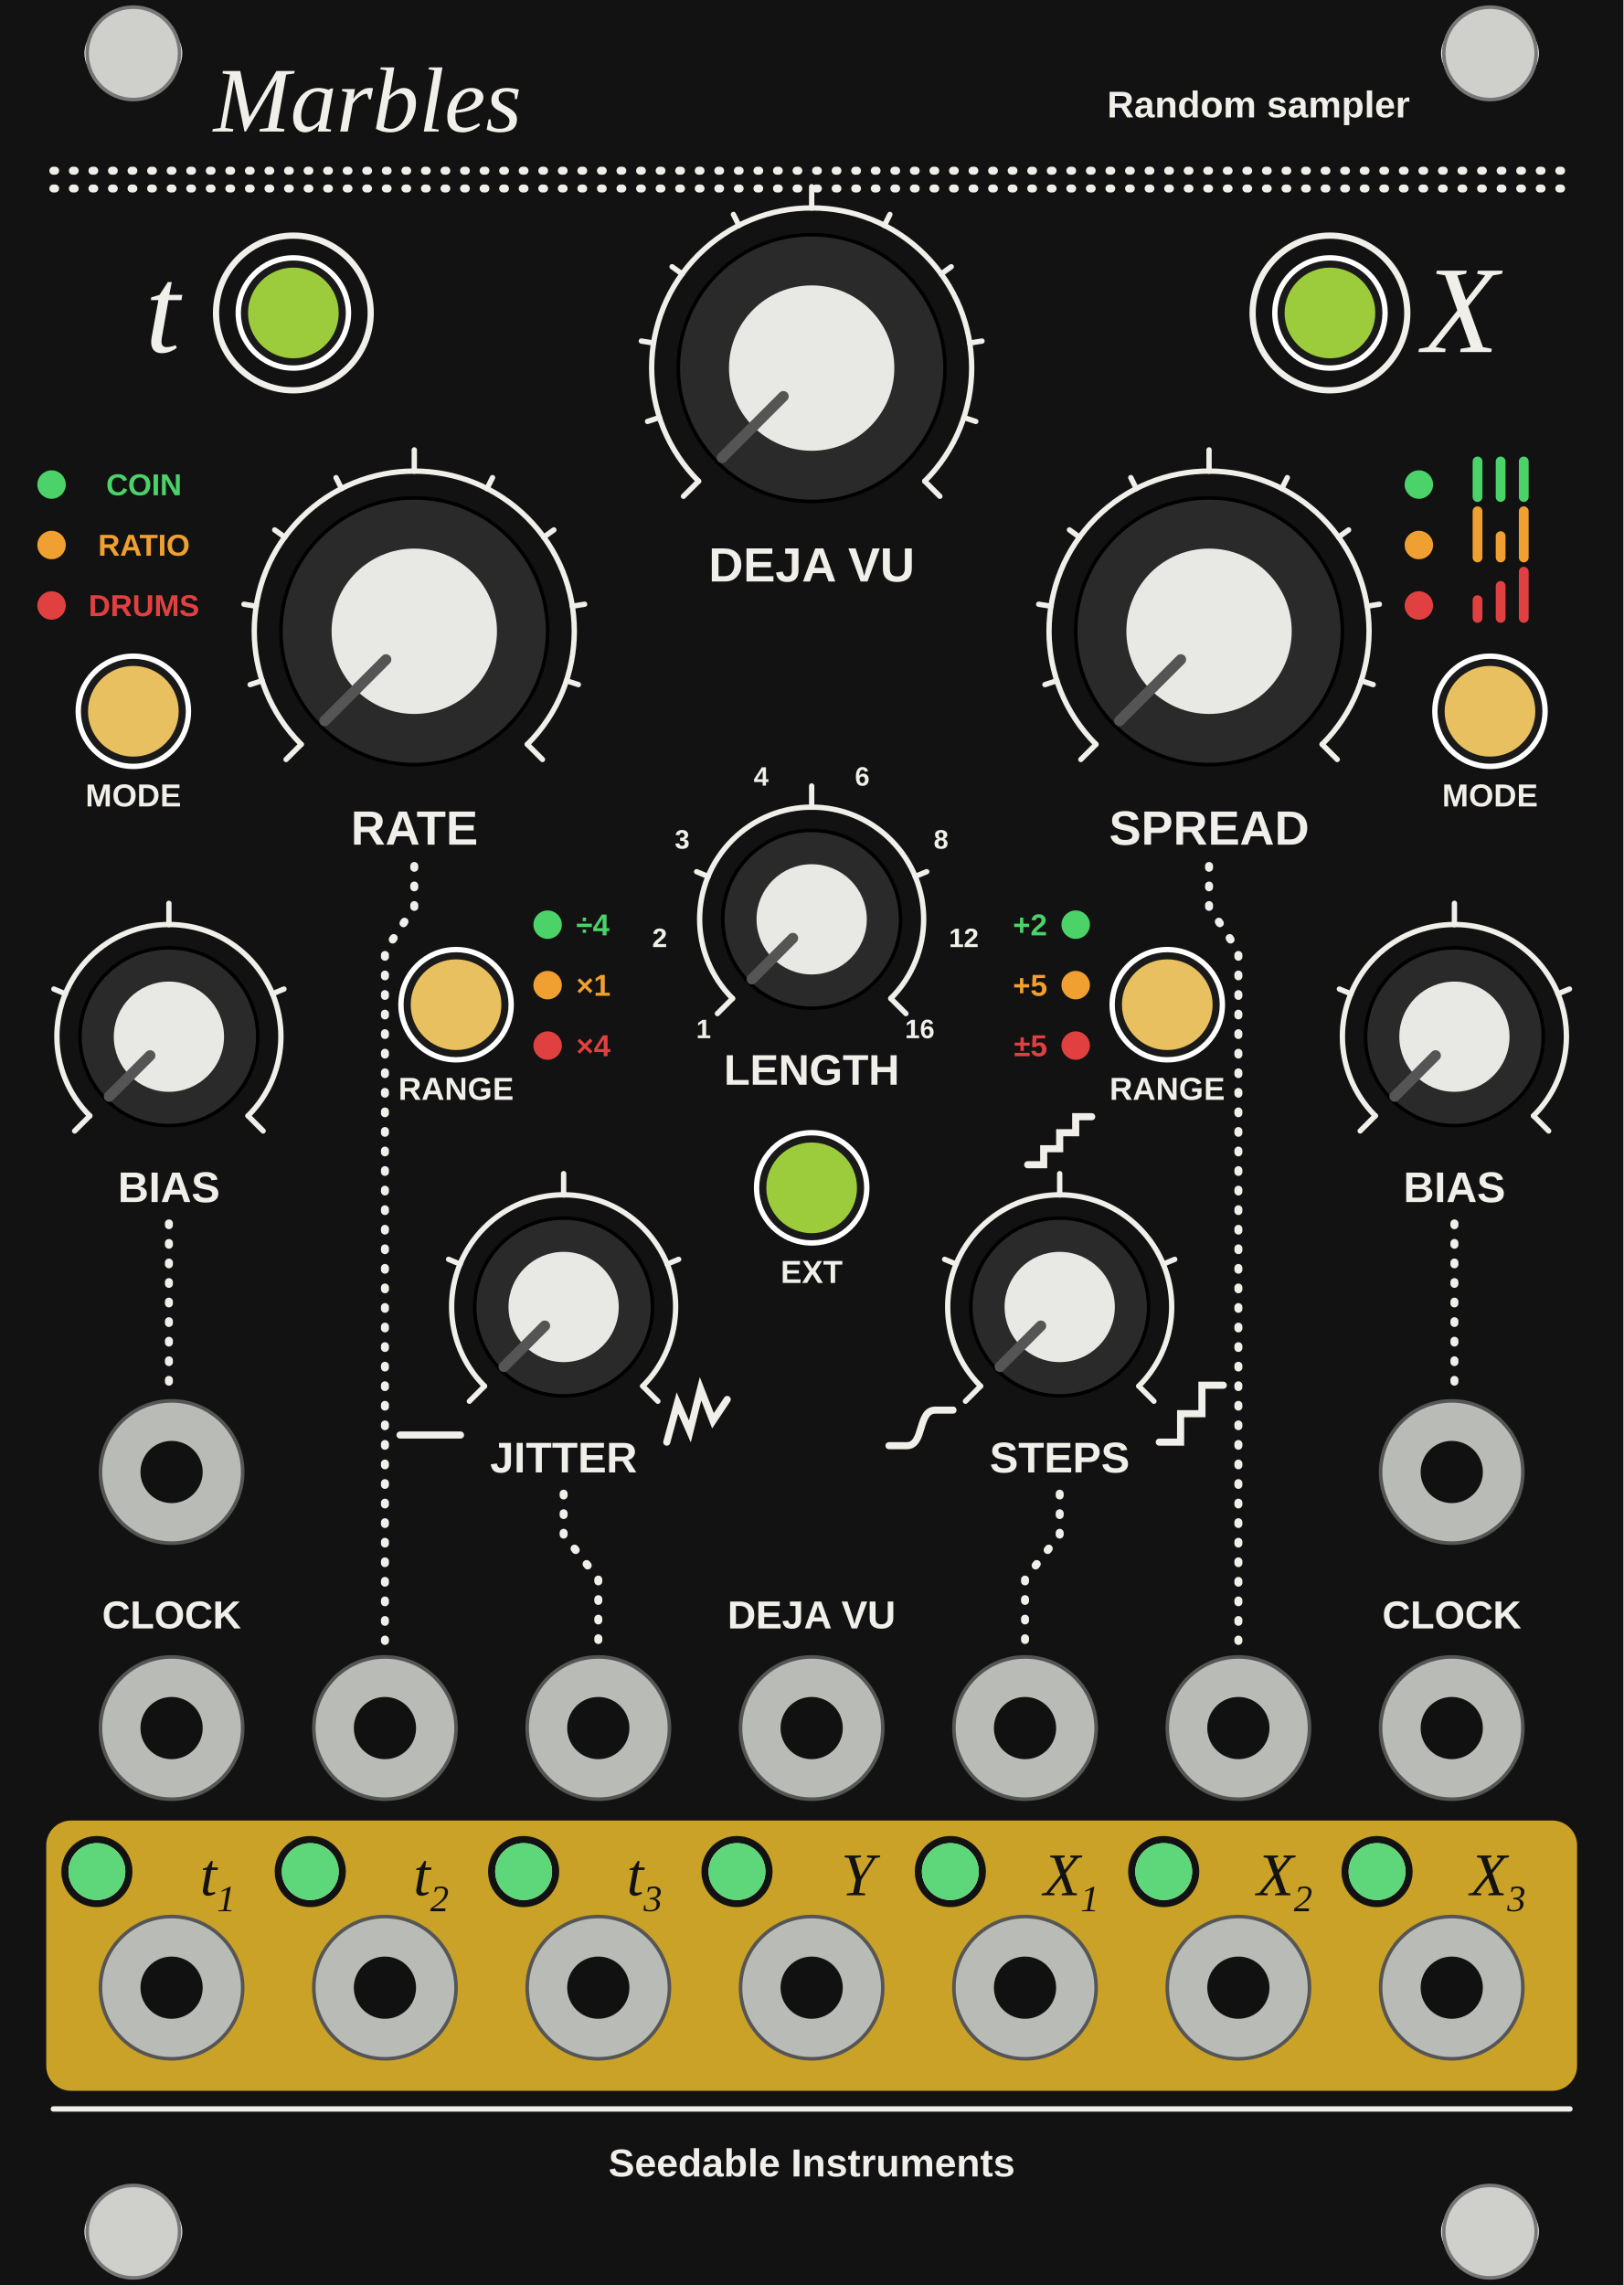
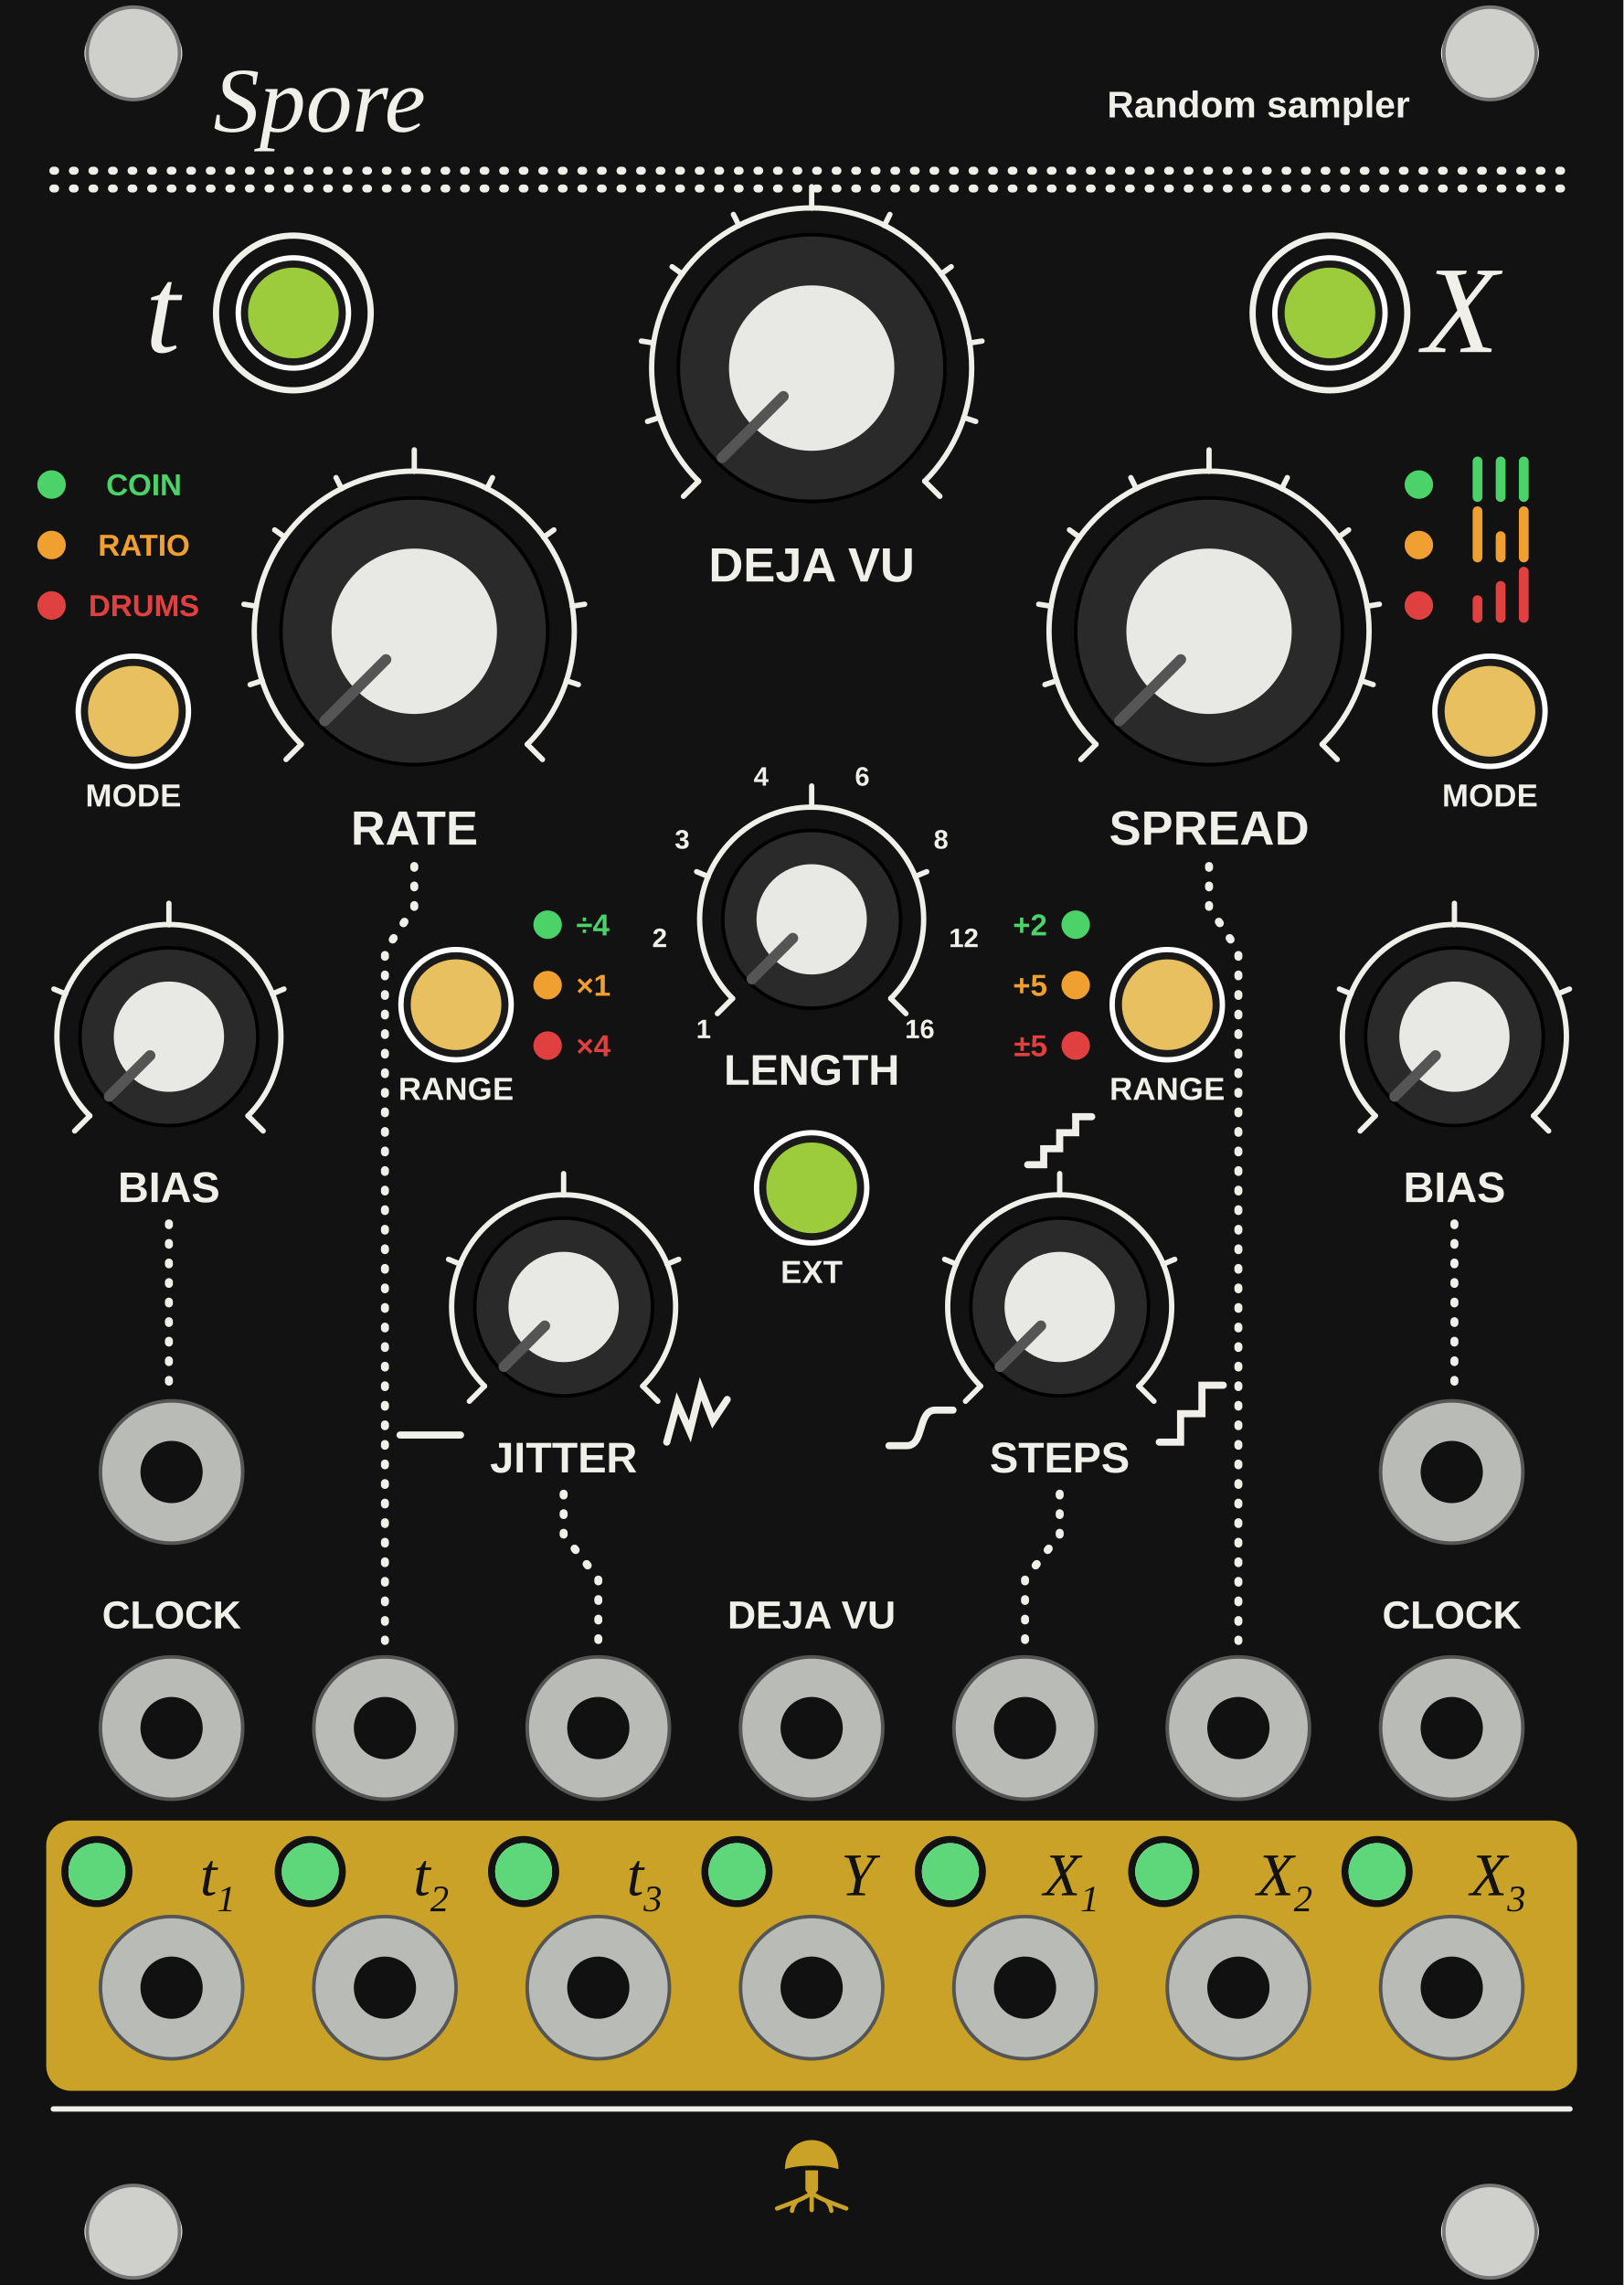
<svg xmlns="http://www.w3.org/2000/svg" width="91.3mm" height="128.5mm" viewBox="0 0 91.3 128.5">
  <style>text{font-family:Arial, Helvetica, sans-serif;font-weight:bold;fill:#f0efe9} .serif{font-family:Georgia, Times New Roman, serif;font-style:italic;font-weight:normal} .silk{stroke:#f0efe9;fill:none;stroke-linecap:round} .dots{stroke-dasharray:0.1 1.0;stroke-width:0.45} .copper{fill:#c9a227} .cu-text{fill:#121212} .hole{fill:#ffffff;stroke:none}</style>
  <rect x="0" y="0" width="91.3" height="128.5" fill="#121212" />
  <g id="silk">
-     <text x="12.00" y="7.40" font-size="5.2" text-anchor="start" class="serif">Marbles</text>
+     <text x="12.00" y="7.40" font-size="5.2" text-anchor="start" class="serif">Spore</text>
    <text x="79.30" y="6.60" font-size="2.1" text-anchor="end">Random sampler</text>
    <line x1="3" y1="9.6" x2="88.3" y2="9.6" class="silk dots" />
    <line x1="3" y1="10.6" x2="88.3" y2="10.6" class="silk dots" />
-     <text x="45.65" y="122.40" font-size="2.2" text-anchor="middle">Seedable Instruments</text>
+     <path d="M 44.147 121.986 L 44.151 121.837 L 44.166 121.693 L 44.190 121.556 L 44.222 121.425 L 44.263 121.301 L 44.313 121.184 L 44.370 121.074 L 44.434 120.971 L 44.505 120.875 L 44.583 120.787 L 44.668 120.706 L 44.758 120.633 L 44.854 120.568 L 44.955 120.511 L 45.061 120.463 L 45.171 120.422 L 45.285 120.391 L 45.404 120.368 L 45.525 120.355 L 45.650 120.350 L 45.775 120.355 L 45.896 120.368 L 46.014 120.391 L 46.129 120.422 L 46.239 120.463 L 46.345 120.511 L 46.446 120.568 L 46.542 120.633 L 46.632 120.706 L 46.717 120.787 L 46.795 120.875 L 46.866 120.971 L 46.931 121.074 L 46.987 121.184 L 47.037 121.301 L 47.078 121.425 L 47.110 121.556 L 47.134 121.693 L 47.148 121.837 L 47.153 121.986 L 47.029 121.948 L 46.897 121.914 L 46.758 121.885 L 46.611 121.859 L 46.460 121.837 L 46.303 121.819 L 46.143 121.805 L 45.980 121.795 L 45.816 121.789 L 45.650 121.787 L 45.484 121.789 L 45.320 121.795 L 45.157 121.805 L 44.997 121.819 L 44.840 121.837 L 44.688 121.859 L 44.542 121.885 L 44.403 121.914 L 44.270 121.948 Z M 45.296 122.052 L 46.004 122.052 L 46.004 123.091 L 46.002 123.117 L 45.999 123.142 L 45.992 123.165 L 45.984 123.187 L 45.973 123.208 L 45.961 123.228 L 45.946 123.247 L 45.930 123.264 L 45.912 123.281 L 45.893 123.296 L 45.873 123.310 L 45.851 123.324 L 45.828 123.336 L 45.804 123.348 L 45.780 123.359 L 45.755 123.369 L 45.729 123.378 L 45.703 123.386 L 45.676 123.394 L 45.650 123.401 L 45.623 123.394 L 45.597 123.386 L 45.571 123.378 L 45.545 123.369 L 45.520 123.359 L 45.496 123.348 L 45.472 123.336 L 45.449 123.324 L 45.427 123.310 L 45.407 123.296 L 45.388 123.281 L 45.370 123.264 L 45.354 123.247 L 45.339 123.228 L 45.327 123.208 L 45.316 123.187 L 45.308 123.165 L 45.301 123.142 L 45.298 123.117 L 45.296 123.091 Z M 45.619 123.195 L 45.666 123.192 L 45.711 123.207 L 45.747 123.239 L 45.767 123.281 L 45.770 123.329 L 45.755 123.374 L 45.724 123.409 L 45.653 123.463 L 45.577 123.516 L 45.498 123.567 L 45.415 123.616 L 45.329 123.664 L 45.240 123.710 L 45.148 123.754 L 45.053 123.798 L 44.956 123.841 L 44.857 123.883 L 44.755 123.925 L 44.650 123.967 L 44.544 124.008 L 44.435 124.050 L 44.325 124.092 L 44.213 124.134 L 44.099 124.177 L 43.983 124.220 L 43.867 124.265 L 43.748 124.310 L 43.702 124.319 L 43.655 124.308 L 43.616 124.281 L 43.591 124.241 L 43.583 124.194 L 43.593 124.148 L 43.621 124.109 L 43.661 124.084 L 43.780 124.038 L 43.897 123.993 L 44.013 123.949 L 44.127 123.906 L 44.239 123.864 L 44.349 123.823 L 44.456 123.781 L 44.561 123.741 L 44.663 123.700 L 44.763 123.659 L 44.860 123.618 L 44.953 123.577 L 45.044 123.535 L 45.131 123.492 L 45.214 123.449 L 45.294 123.405 L 45.370 123.360 L 45.442 123.314 L 45.510 123.266 L 45.576 123.216 Z M 45.545 123.374 L 45.529 123.329 L 45.532 123.281 L 45.553 123.239 L 45.589 123.207 L 45.634 123.192 L 45.681 123.195 L 45.724 123.216 L 45.790 123.266 L 45.858 123.314 L 45.930 123.360 L 46.006 123.405 L 46.086 123.449 L 46.169 123.492 L 46.256 123.535 L 46.347 123.577 L 46.440 123.618 L 46.537 123.659 L 46.636 123.700 L 46.739 123.741 L 46.844 123.781 L 46.951 123.823 L 47.061 123.864 L 47.173 123.906 L 47.287 123.949 L 47.403 123.993 L 47.520 124.038 L 47.639 124.084 L 47.679 124.109 L 47.707 124.148 L 47.717 124.194 L 47.709 124.241 L 47.684 124.281 L 47.645 124.308 L 47.599 124.319 L 47.552 124.310 L 47.433 124.265 L 47.316 124.220 L 47.201 124.177 L 47.087 124.134 L 46.975 124.092 L 46.865 124.050 L 46.756 124.008 L 46.650 123.967 L 46.545 123.925 L 46.443 123.883 L 46.344 123.841 L 46.246 123.798 L 46.152 123.754 L 46.060 123.710 L 45.971 123.664 L 45.885 123.616 L 45.803 123.567 L 45.723 123.516 L 45.647 123.463 L 45.576 123.409 Z M 45.538 123.266 L 45.564 123.227 L 45.603 123.200 L 45.650 123.191 L 45.697 123.200 L 45.736 123.227 L 45.762 123.266 L 45.772 123.313 L 45.772 124.285 L 45.762 124.332 L 45.736 124.371 L 45.697 124.398 L 45.650 124.407 L 45.603 124.398 L 45.564 124.371 L 45.538 124.332 L 45.528 124.285 L 45.528 123.313 Z M 44.750 123.671 L 44.795 123.656 L 44.843 123.660 L 44.885 123.681 L 44.916 123.717 L 44.931 123.762 L 44.927 123.810 L 44.905 123.852 L 44.880 123.884 L 44.858 123.914 L 44.836 123.943 L 44.817 123.971 L 44.799 123.998 L 44.782 124.024 L 44.767 124.049 L 44.753 124.074 L 44.741 124.098 L 44.729 124.121 L 44.719 124.144 L 44.710 124.167 L 44.702 124.189 L 44.694 124.211 L 44.688 124.233 L 44.682 124.255 L 44.677 124.277 L 44.672 124.299 L 44.668 124.322 L 44.665 124.346 L 44.650 124.391 L 44.618 124.427 L 44.575 124.447 L 44.528 124.450 L 44.483 124.434 L 44.448 124.403 L 44.427 124.360 L 44.424 124.313 L 44.428 124.285 L 44.433 124.255 L 44.439 124.226 L 44.446 124.196 L 44.453 124.167 L 44.462 124.137 L 44.472 124.108 L 44.483 124.078 L 44.496 124.048 L 44.509 124.018 L 44.524 123.988 L 44.540 123.958 L 44.557 123.927 L 44.575 123.897 L 44.595 123.865 L 44.616 123.834 L 44.639 123.801 L 44.663 123.769 L 44.688 123.735 L 44.714 123.702 Z M 46.373 123.810 L 46.369 123.762 L 46.384 123.717 L 46.415 123.681 L 46.457 123.660 L 46.505 123.656 L 46.550 123.671 L 46.586 123.702 L 46.612 123.735 L 46.638 123.769 L 46.661 123.801 L 46.684 123.834 L 46.705 123.865 L 46.725 123.897 L 46.743 123.927 L 46.760 123.958 L 46.776 123.988 L 46.791 124.018 L 46.804 124.048 L 46.817 124.078 L 46.828 124.108 L 46.838 124.137 L 46.846 124.167 L 46.854 124.196 L 46.861 124.226 L 46.867 124.255 L 46.872 124.285 L 46.876 124.313 L 46.873 124.360 L 46.852 124.403 L 46.817 124.434 L 46.772 124.450 L 46.725 124.447 L 46.682 124.427 L 46.651 124.391 L 46.635 124.346 L 46.632 124.322 L 46.628 124.299 L 46.623 124.277 L 46.618 124.255 L 46.612 124.233 L 46.606 124.211 L 46.599 124.189 L 46.590 124.167 L 46.581 124.144 L 46.571 124.121 L 46.559 124.098 L 46.547 124.074 L 46.533 124.049 L 46.518 124.024 L 46.501 123.998 L 46.483 123.971 L 46.464 123.943 L 46.442 123.914 L 46.420 123.884 L 46.395 123.852 Z" class="copper" />
    <line x1="3" y1="118.6" x2="88.3" y2="118.6" class="silk" stroke-width="0.3" />
    <text x="9.15" y="19.80" font-size="7.0" text-anchor="middle" class="serif">t</text>
    <text x="82.15" y="19.80" font-size="7.0" text-anchor="middle" class="serif">X</text>
    <circle cx="16.50" cy="17.60" r="4.35" class="silk" stroke-width="0.35" />
    <circle cx="74.80" cy="17.60" r="4.35" class="silk" stroke-width="0.35" />
    <circle cx="2.90" cy="27.25" r="0.8" fill="#4bd36a" />
    <text x="8.10" y="27.85" font-size="1.7" text-anchor="middle" style="fill:#4bd36a">COIN</text>
    <circle cx="2.90" cy="30.65" r="0.8" fill="#f0a030" />
    <text x="8.10" y="31.25" font-size="1.7" text-anchor="middle" style="fill:#f0a030">RATIO</text>
    <circle cx="2.90" cy="34.05" r="0.8" fill="#e04040" />
    <text x="8.10" y="34.65" font-size="1.7" text-anchor="middle" style="fill:#e04040">DRUMS</text>
    <circle cx="30.80" cy="52.00" r="0.8" fill="#4bd36a" />
    <text x="32.40" y="52.60" font-size="1.7" text-anchor="start" style="fill:#4bd36a">÷4</text>
    <circle cx="30.80" cy="55.40" r="0.8" fill="#f0a030" />
    <text x="32.40" y="56.00" font-size="1.7" text-anchor="start" style="fill:#f0a030">×1</text>
    <circle cx="30.80" cy="58.80" r="0.8" fill="#e04040" />
    <text x="32.40" y="59.40" font-size="1.7" text-anchor="start" style="fill:#e04040">×4</text>
    <circle cx="60.50" cy="52.00" r="0.8" fill="#4bd36a" />
    <text x="58.90" y="52.60" font-size="1.7" text-anchor="end" style="fill:#4bd36a">+2</text>
    <circle cx="60.50" cy="55.40" r="0.8" fill="#f0a030" />
    <text x="58.90" y="56.00" font-size="1.7" text-anchor="end" style="fill:#f0a030">+5</text>
    <circle cx="60.50" cy="58.80" r="0.8" fill="#e04040" />
    <text x="58.90" y="59.40" font-size="1.7" text-anchor="end" style="fill:#e04040">±5</text>
    <circle cx="79.80" cy="27.25" r="0.8" fill="#4bd36a" />
    <line x1="83.10" y1="27.95" x2="83.10" y2="25.95" stroke="#4bd36a" stroke-width="0.55" stroke-linecap="round" />
    <line x1="84.40" y1="27.95" x2="84.40" y2="25.95" stroke="#4bd36a" stroke-width="0.55" stroke-linecap="round" />
    <line x1="85.70" y1="27.95" x2="85.70" y2="25.95" stroke="#4bd36a" stroke-width="0.55" stroke-linecap="round" />
    <circle cx="79.80" cy="30.65" r="0.8" fill="#f0a030" />
    <line x1="83.10" y1="31.35" x2="83.10" y2="28.75" stroke="#f0a030" stroke-width="0.55" stroke-linecap="round" />
    <line x1="84.40" y1="31.35" x2="84.40" y2="30.15" stroke="#f0a030" stroke-width="0.55" stroke-linecap="round" />
    <line x1="85.70" y1="31.35" x2="85.70" y2="28.75" stroke="#f0a030" stroke-width="0.55" stroke-linecap="round" />
    <circle cx="79.80" cy="34.05" r="0.8" fill="#e04040" />
    <line x1="83.10" y1="34.75" x2="83.10" y2="33.75" stroke="#e04040" stroke-width="0.55" stroke-linecap="round" />
    <line x1="84.40" y1="34.75" x2="84.40" y2="32.95" stroke="#e04040" stroke-width="0.55" stroke-linecap="round" />
    <line x1="85.70" y1="34.75" x2="85.70" y2="32.15" stroke="#e04040" stroke-width="0.55" stroke-linecap="round" />
    <text x="39.57" y="58.38" font-size="1.5" text-anchor="middle">1</text>
    <text x="37.10" y="53.26" font-size="1.5" text-anchor="middle">2</text>
    <text x="38.37" y="47.72" font-size="1.5" text-anchor="middle">3</text>
    <text x="42.81" y="44.18" font-size="1.5" text-anchor="middle">4</text>
    <text x="48.49" y="44.18" font-size="1.5" text-anchor="middle">6</text>
    <text x="52.93" y="47.72" font-size="1.5" text-anchor="middle">8</text>
    <text x="54.20" y="53.26" font-size="1.5" text-anchor="middle">12</text>
    <text x="51.73" y="58.38" font-size="1.5" text-anchor="middle">16</text>
    <path d="M 50.00 81.30 h 1.0 c 1.0 0 0.6 -2.0 1.6 -2.0 h 1.0" class="silk" stroke-width="0.4" />
    <path d="M 57.80 65.50 h 0.9 v -0.9 h 0.9 v -0.9 h 0.9 v -0.9 h 0.9" class="silk" stroke-width="0.4" />
    <path d="M 65.20 81.10 h 1.2 v -1.6 h 1.2 v -1.6 h 1.2" class="silk" stroke-width="0.4" />
    <path d="M 22.50 80.70 h 3.4" class="silk" stroke-width="0.4" />
    <path d="M 37.50 81.10 l 0.6 -2.2 l 0.7 1.6 l 0.6 -2.4 l 0.7 1.8 l 0.8 -1.2" class="silk" stroke-width="0.4" />
    <path d="M 16.94 41.86 A 9.0 9.0 0 1 1 29.66 41.86" class="silk" stroke-width="0.3" />
    <line x1="16.94" y1="41.86" x2="16.09" y2="42.71" class="silk" stroke-width="0.3" />
    <line x1="14.74" y1="38.28" x2="14.07" y2="38.50" class="silk" stroke-width="0.3" />
    <line x1="14.41" y1="34.09" x2="13.72" y2="33.98" class="silk" stroke-width="0.3" />
    <line x1="16.02" y1="30.21" x2="15.45" y2="29.80" class="silk" stroke-width="0.3" />
    <line x1="19.21" y1="27.48" x2="18.90" y2="26.86" class="silk" stroke-width="0.3" />
    <line x1="23.30" y1="26.50" x2="23.30" y2="25.30" class="silk" stroke-width="0.3" />
    <line x1="27.39" y1="27.48" x2="27.70" y2="26.86" class="silk" stroke-width="0.3" />
    <line x1="30.58" y1="30.21" x2="31.15" y2="29.80" class="silk" stroke-width="0.3" />
    <line x1="32.19" y1="34.09" x2="32.88" y2="33.98" class="silk" stroke-width="0.3" />
    <line x1="31.86" y1="38.28" x2="32.53" y2="38.50" class="silk" stroke-width="0.3" />
    <line x1="29.66" y1="41.86" x2="30.51" y2="42.71" class="silk" stroke-width="0.3" />
    <text x="23.30" y="47.50" font-size="2.7" text-anchor="middle">RATE</text>
    <path d="M 61.64 41.86 A 9.0 9.0 0 1 1 74.36 41.86" class="silk" stroke-width="0.3" />
    <line x1="61.64" y1="41.86" x2="60.79" y2="42.71" class="silk" stroke-width="0.3" />
    <line x1="59.44" y1="38.28" x2="58.77" y2="38.50" class="silk" stroke-width="0.3" />
    <line x1="59.11" y1="34.09" x2="58.42" y2="33.98" class="silk" stroke-width="0.3" />
    <line x1="60.72" y1="30.21" x2="60.15" y2="29.80" class="silk" stroke-width="0.3" />
    <line x1="63.91" y1="27.48" x2="63.60" y2="26.86" class="silk" stroke-width="0.3" />
    <line x1="68.00" y1="26.50" x2="68.00" y2="25.30" class="silk" stroke-width="0.3" />
    <line x1="72.09" y1="27.48" x2="72.40" y2="26.86" class="silk" stroke-width="0.3" />
    <line x1="75.28" y1="30.21" x2="75.85" y2="29.80" class="silk" stroke-width="0.3" />
    <line x1="76.89" y1="34.09" x2="77.58" y2="33.98" class="silk" stroke-width="0.3" />
    <line x1="76.56" y1="38.28" x2="77.23" y2="38.50" class="silk" stroke-width="0.3" />
    <line x1="74.36" y1="41.86" x2="75.21" y2="42.71" class="silk" stroke-width="0.3" />
    <text x="68.00" y="47.50" font-size="2.7" text-anchor="middle">SPREAD</text>
    <path d="M 39.29 27.06 A 9.0 9.0 0 1 1 52.01 27.06" class="silk" stroke-width="0.3" />
    <line x1="39.29" y1="27.06" x2="38.44" y2="27.91" class="silk" stroke-width="0.3" />
    <line x1="37.09" y1="23.48" x2="36.42" y2="23.70" class="silk" stroke-width="0.3" />
    <line x1="36.76" y1="19.29" x2="36.07" y2="19.18" class="silk" stroke-width="0.3" />
    <line x1="38.37" y1="15.41" x2="37.80" y2="15.00" class="silk" stroke-width="0.3" />
    <line x1="41.56" y1="12.68" x2="41.25" y2="12.06" class="silk" stroke-width="0.3" />
    <line x1="45.65" y1="11.70" x2="45.65" y2="10.50" class="silk" stroke-width="0.3" />
    <line x1="49.74" y1="12.68" x2="50.05" y2="12.06" class="silk" stroke-width="0.3" />
    <line x1="52.93" y1="15.41" x2="53.50" y2="15.00" class="silk" stroke-width="0.3" />
    <line x1="54.54" y1="19.29" x2="55.23" y2="19.18" class="silk" stroke-width="0.3" />
    <line x1="54.21" y1="23.48" x2="54.88" y2="23.70" class="silk" stroke-width="0.3" />
    <line x1="52.01" y1="27.06" x2="52.86" y2="27.91" class="silk" stroke-width="0.3" />
    <text x="45.65" y="32.70" font-size="2.7" text-anchor="middle">DEJA VU</text>
    <path d="M 5.05 62.75 A 6.3 6.3 0 1 1 13.95 62.75" class="silk" stroke-width="0.3" />
    <line x1="5.05" y1="62.75" x2="4.20" y2="63.60" class="silk" stroke-width="0.3" />
    <line x1="3.68" y1="55.89" x2="3.03" y2="55.62" class="silk" stroke-width="0.3" />
    <line x1="9.50" y1="52.00" x2="9.50" y2="50.80" class="silk" stroke-width="0.3" />
    <line x1="15.32" y1="55.89" x2="15.97" y2="55.62" class="silk" stroke-width="0.3" />
    <line x1="13.95" y1="62.75" x2="14.80" y2="63.60" class="silk" stroke-width="0.3" />
    <text x="9.50" y="67.60" font-size="2.4" text-anchor="middle">BIAS</text>
    <path d="M 77.35 62.75 A 6.3 6.3 0 1 1 86.25 62.75" class="silk" stroke-width="0.3" />
    <line x1="77.35" y1="62.75" x2="76.50" y2="63.60" class="silk" stroke-width="0.3" />
    <line x1="75.98" y1="55.89" x2="75.33" y2="55.62" class="silk" stroke-width="0.3" />
    <line x1="81.80" y1="52.00" x2="81.80" y2="50.80" class="silk" stroke-width="0.3" />
    <line x1="87.62" y1="55.89" x2="88.27" y2="55.62" class="silk" stroke-width="0.3" />
    <line x1="86.25" y1="62.75" x2="87.10" y2="63.60" class="silk" stroke-width="0.3" />
    <text x="81.80" y="67.60" font-size="2.4" text-anchor="middle">BIAS</text>
    <path d="M 41.20 56.15 A 6.3 6.3 0 1 1 50.10 56.15" class="silk" stroke-width="0.3" />
    <line x1="41.20" y1="56.15" x2="40.35" y2="57.00" class="silk" stroke-width="0.3" />
    <line x1="39.83" y1="49.29" x2="39.18" y2="49.02" class="silk" stroke-width="0.3" />
    <line x1="45.65" y1="45.40" x2="45.65" y2="44.20" class="silk" stroke-width="0.3" />
    <line x1="51.47" y1="49.29" x2="52.12" y2="49.02" class="silk" stroke-width="0.3" />
    <line x1="50.10" y1="56.15" x2="50.95" y2="57.00" class="silk" stroke-width="0.3" />
    <text x="45.65" y="61.00" font-size="2.4" text-anchor="middle">LENGTH</text>
    <path d="M 27.25 77.95 A 6.3 6.3 0 1 1 36.15 77.95" class="silk" stroke-width="0.3" />
    <line x1="27.25" y1="77.95" x2="26.40" y2="78.80" class="silk" stroke-width="0.3" />
    <line x1="25.88" y1="71.09" x2="25.23" y2="70.82" class="silk" stroke-width="0.3" />
    <line x1="31.70" y1="67.20" x2="31.70" y2="66.00" class="silk" stroke-width="0.3" />
    <line x1="37.52" y1="71.09" x2="38.17" y2="70.82" class="silk" stroke-width="0.3" />
    <line x1="36.15" y1="77.95" x2="37.00" y2="78.80" class="silk" stroke-width="0.3" />
    <text x="31.70" y="82.80" font-size="2.4" text-anchor="middle">JITTER</text>
    <path d="M 55.15 77.95 A 6.3 6.3 0 1 1 64.05 77.95" class="silk" stroke-width="0.3" />
    <line x1="55.15" y1="77.95" x2="54.30" y2="78.80" class="silk" stroke-width="0.3" />
    <line x1="53.78" y1="71.09" x2="53.13" y2="70.82" class="silk" stroke-width="0.3" />
    <line x1="59.60" y1="67.20" x2="59.60" y2="66.00" class="silk" stroke-width="0.3" />
    <line x1="65.42" y1="71.09" x2="66.07" y2="70.82" class="silk" stroke-width="0.3" />
    <line x1="64.05" y1="77.95" x2="64.90" y2="78.80" class="silk" stroke-width="0.3" />
    <text x="59.60" y="82.80" font-size="2.4" text-anchor="middle">STEPS</text>
    <polyline points="23.30,48.70 23.30,51.00 21.65,53.50 21.65,92.28" class="silk dots" />
    <polyline points="31.70,84.00 31.70,86.30 33.65,88.80 33.65,92.28" class="silk dots" />
    <polyline points="59.60,84.00 59.60,86.30 57.65,88.80 57.65,92.28" class="silk dots" />
    <polyline points="68.00,48.70 68.00,51.00 69.65,53.50 69.65,92.28" class="silk dots" />
    <polyline points="9.50,68.80 9.50,77.88" class="silk dots" />
    <polyline points="81.80,68.80 81.80,77.88" class="silk dots" />
    <text x="7.50" y="45.35" font-size="1.8" text-anchor="middle">MODE</text>
    <text x="83.80" y="45.35" font-size="1.8" text-anchor="middle">MODE</text>
    <text x="25.65" y="61.85" font-size="1.8" text-anchor="middle">RANGE</text>
    <text x="65.65" y="61.85" font-size="1.8" text-anchor="middle">RANGE</text>
    <text x="45.65" y="72.15" font-size="1.8" text-anchor="middle">EXT</text>
    <text x="9.65" y="91.58" font-size="2.2" text-anchor="middle">CLOCK</text>
    <text x="81.65" y="91.58" font-size="2.2" text-anchor="middle">CLOCK</text>
    <text x="45.65" y="91.58" font-size="2.2" text-anchor="middle">DEJA VU</text>
  </g>
  <g id="copper">
    <rect x="2.6" y="102.38" width="86.10" height="15.2" rx="1.4" class="copper" />
    <circle cx="9.65" cy="111.78" r="3.65" class="cu-text" />
    <circle cx="21.65" cy="111.78" r="3.65" class="cu-text" />
    <circle cx="33.65" cy="111.78" r="3.65" class="cu-text" />
    <circle cx="45.65" cy="111.78" r="3.65" class="cu-text" />
    <circle cx="57.65" cy="111.78" r="3.65" class="cu-text" />
    <circle cx="69.65" cy="111.78" r="3.65" class="cu-text" />
    <circle cx="81.65" cy="111.78" r="3.65" class="cu-text" />
    <circle cx="5.45" cy="105.25" r="2.00" class="cu-text" />
    <circle cx="17.45" cy="105.25" r="2.00" class="cu-text" />
    <circle cx="29.45" cy="105.25" r="2.00" class="cu-text" />
    <circle cx="41.45" cy="105.25" r="2.00" class="cu-text" />
    <circle cx="53.45" cy="105.25" r="2.00" class="cu-text" />
    <circle cx="65.45" cy="105.25" r="2.00" class="cu-text" />
    <circle cx="77.45" cy="105.25" r="2.00" class="cu-text" />
    <text x="12.25" y="106.58" font-size="3.4" text-anchor="middle" class="serif cu-text">t<tspan font-size="2.1" dy="0.9">1</tspan>
    </text>
    <text x="24.25" y="106.58" font-size="3.4" text-anchor="middle" class="serif cu-text">t<tspan font-size="2.1" dy="0.9">2</tspan>
    </text>
    <text x="36.25" y="106.58" font-size="3.4" text-anchor="middle" class="serif cu-text">t<tspan font-size="2.1" dy="0.9">3</tspan>
    </text>
    <text x="48.25" y="106.58" font-size="3.4" text-anchor="middle" class="serif cu-text">Y</text>
    <text x="60.25" y="106.58" font-size="3.4" text-anchor="middle" class="serif cu-text">X<tspan font-size="2.1" dy="0.9">1</tspan>
    </text>
    <text x="72.25" y="106.58" font-size="3.4" text-anchor="middle" class="serif cu-text">X<tspan font-size="2.1" dy="0.9">2</tspan>
    </text>
    <text x="84.25" y="106.58" font-size="3.4" text-anchor="middle" class="serif cu-text">X<tspan font-size="2.1" dy="0.9">3</tspan>
    </text>
  </g>
  <g id="holes">
    <circle cx="9.65" cy="111.78" r="3.25" class="hole" />
    <circle cx="21.65" cy="111.78" r="3.25" class="hole" />
    <circle cx="33.65" cy="111.78" r="3.25" class="hole" />
    <circle cx="45.65" cy="111.78" r="3.25" class="hole" />
    <circle cx="57.65" cy="111.78" r="3.25" class="hole" />
    <circle cx="69.65" cy="111.78" r="3.25" class="hole" />
    <circle cx="81.65" cy="111.78" r="3.25" class="hole" />
    <circle cx="9.65" cy="97.18" r="3.25" class="hole" />
    <circle cx="21.65" cy="97.18" r="3.25" class="hole" />
    <circle cx="33.65" cy="97.18" r="3.25" class="hole" />
    <circle cx="45.65" cy="97.18" r="3.25" class="hole" />
    <circle cx="57.65" cy="97.18" r="3.25" class="hole" />
    <circle cx="69.65" cy="97.18" r="3.25" class="hole" />
    <circle cx="81.65" cy="97.18" r="3.25" class="hole" />
    <circle cx="9.65" cy="82.78" r="3.25" class="hole" />
    <circle cx="81.65" cy="82.78" r="3.25" class="hole" />
    <circle cx="23.30" cy="35.50" r="3.75" class="hole" />
    <circle cx="68.00" cy="35.50" r="3.75" class="hole" />
    <circle cx="45.65" cy="20.70" r="3.75" class="hole" />
    <circle cx="9.50" cy="58.30" r="3.75" class="hole" />
    <circle cx="81.80" cy="58.30" r="3.75" class="hole" />
    <circle cx="45.65" cy="51.70" r="3.75" class="hole" />
    <circle cx="31.70" cy="73.50" r="3.75" class="hole" />
    <circle cx="59.60" cy="73.50" r="3.75" class="hole" />
    <circle cx="16.50" cy="17.60" r="3.25" class="hole" />
    <circle cx="74.80" cy="17.60" r="3.25" class="hole" />
    <circle cx="7.50" cy="40.00" r="3.25" class="hole" />
    <circle cx="83.80" cy="40.00" r="3.25" class="hole" />
    <circle cx="25.65" cy="56.50" r="3.25" class="hole" />
    <circle cx="65.65" cy="56.50" r="3.25" class="hole" />
    <circle cx="45.65" cy="66.80" r="3.25" class="hole" />
    <circle cx="5.45" cy="105.25" r="1.60" class="hole" />
    <circle cx="17.45" cy="105.25" r="1.60" class="hole" />
    <circle cx="29.45" cy="105.25" r="1.60" class="hole" />
    <circle cx="41.45" cy="105.25" r="1.60" class="hole" />
    <circle cx="53.45" cy="105.25" r="1.60" class="hole" />
    <circle cx="65.45" cy="105.25" r="1.60" class="hole" />
    <circle cx="77.45" cy="105.25" r="1.60" class="hole" />
    <rect x="4.75" y="1.40" width="5.5" height="3.2" rx="1.6" class="hole" />
    <rect x="4.75" y="123.90" width="5.5" height="3.2" rx="1.6" class="hole" />
    <rect x="81.05" y="1.40" width="5.5" height="3.2" rx="1.6" class="hole" />
    <rect x="81.05" y="123.90" width="5.5" height="3.2" rx="1.6" class="hole" />
  </g>
  <g id="mockup">
    <circle cx="9.65" cy="111.78" r="4.0" fill="#b9bbb6" stroke="#555" stroke-width="0.2" />
    <circle cx="9.65" cy="111.78" r="1.75" fill="#111" />
    <circle cx="21.65" cy="111.78" r="4.0" fill="#b9bbb6" stroke="#555" stroke-width="0.2" />
    <circle cx="21.65" cy="111.78" r="1.75" fill="#111" />
    <circle cx="33.65" cy="111.78" r="4.0" fill="#b9bbb6" stroke="#555" stroke-width="0.2" />
    <circle cx="33.65" cy="111.78" r="1.75" fill="#111" />
    <circle cx="45.65" cy="111.78" r="4.0" fill="#b9bbb6" stroke="#555" stroke-width="0.2" />
    <circle cx="45.65" cy="111.78" r="1.75" fill="#111" />
    <circle cx="57.65" cy="111.78" r="4.0" fill="#b9bbb6" stroke="#555" stroke-width="0.2" />
    <circle cx="57.65" cy="111.78" r="1.75" fill="#111" />
    <circle cx="69.65" cy="111.78" r="4.0" fill="#b9bbb6" stroke="#555" stroke-width="0.2" />
    <circle cx="69.65" cy="111.78" r="1.75" fill="#111" />
    <circle cx="81.65" cy="111.78" r="4.0" fill="#b9bbb6" stroke="#555" stroke-width="0.2" />
    <circle cx="81.65" cy="111.78" r="1.75" fill="#111" />
    <circle cx="9.65" cy="97.18" r="4.0" fill="#b9bbb6" stroke="#555" stroke-width="0.2" />
    <circle cx="9.65" cy="97.18" r="1.75" fill="#111" />
    <circle cx="21.65" cy="97.18" r="4.0" fill="#b9bbb6" stroke="#555" stroke-width="0.2" />
    <circle cx="21.65" cy="97.18" r="1.75" fill="#111" />
    <circle cx="33.65" cy="97.18" r="4.0" fill="#b9bbb6" stroke="#555" stroke-width="0.2" />
    <circle cx="33.65" cy="97.18" r="1.75" fill="#111" />
    <circle cx="45.65" cy="97.18" r="4.0" fill="#b9bbb6" stroke="#555" stroke-width="0.2" />
    <circle cx="45.65" cy="97.18" r="1.75" fill="#111" />
    <circle cx="57.65" cy="97.18" r="4.0" fill="#b9bbb6" stroke="#555" stroke-width="0.2" />
    <circle cx="57.65" cy="97.18" r="1.75" fill="#111" />
    <circle cx="69.65" cy="97.18" r="4.0" fill="#b9bbb6" stroke="#555" stroke-width="0.2" />
    <circle cx="69.65" cy="97.18" r="1.75" fill="#111" />
    <circle cx="81.65" cy="97.18" r="4.0" fill="#b9bbb6" stroke="#555" stroke-width="0.2" />
    <circle cx="81.65" cy="97.18" r="1.75" fill="#111" />
    <circle cx="9.65" cy="82.78" r="4.0" fill="#b9bbb6" stroke="#555" stroke-width="0.2" />
    <circle cx="9.65" cy="82.78" r="1.75" fill="#111" />
    <circle cx="81.65" cy="82.78" r="4.0" fill="#b9bbb6" stroke="#555" stroke-width="0.2" />
    <circle cx="81.65" cy="82.78" r="1.75" fill="#111" />
    <circle cx="23.30" cy="35.50" r="7.5" fill="#2a2a2a" stroke="#000" stroke-width="0.2" />
    <circle cx="23.30" cy="35.50" r="4.65" fill="#e8e8e4" />
    <line x1="21.71" y1="37.09" x2="18.26" y2="40.54" stroke="#555" stroke-width="0.6" stroke-linecap="round" />
    <circle cx="68.00" cy="35.50" r="7.5" fill="#2a2a2a" stroke="#000" stroke-width="0.2" />
    <circle cx="68.00" cy="35.50" r="4.65" fill="#e8e8e4" />
    <line x1="66.41" y1="37.09" x2="62.96" y2="40.54" stroke="#555" stroke-width="0.6" stroke-linecap="round" />
    <circle cx="45.65" cy="20.70" r="7.5" fill="#2a2a2a" stroke="#000" stroke-width="0.2" />
    <circle cx="45.65" cy="20.70" r="4.65" fill="#e8e8e4" />
    <line x1="44.06" y1="22.29" x2="40.61" y2="25.74" stroke="#555" stroke-width="0.6" stroke-linecap="round" />
    <circle cx="9.50" cy="58.30" r="5.0" fill="#2a2a2a" stroke="#000" stroke-width="0.2" />
    <circle cx="9.50" cy="58.30" r="3.10" fill="#e8e8e4" />
    <line x1="8.44" y1="59.36" x2="6.14" y2="61.66" stroke="#555" stroke-width="0.6" stroke-linecap="round" />
    <circle cx="81.80" cy="58.30" r="5.0" fill="#2a2a2a" stroke="#000" stroke-width="0.2" />
    <circle cx="81.80" cy="58.30" r="3.10" fill="#e8e8e4" />
    <line x1="80.74" y1="59.36" x2="78.44" y2="61.66" stroke="#555" stroke-width="0.6" stroke-linecap="round" />
    <circle cx="45.65" cy="51.70" r="5.0" fill="#2a2a2a" stroke="#000" stroke-width="0.2" />
    <circle cx="45.65" cy="51.70" r="3.10" fill="#e8e8e4" />
    <line x1="44.59" y1="52.76" x2="42.29" y2="55.06" stroke="#555" stroke-width="0.6" stroke-linecap="round" />
    <circle cx="31.70" cy="73.50" r="5.0" fill="#2a2a2a" stroke="#000" stroke-width="0.2" />
    <circle cx="31.70" cy="73.50" r="3.10" fill="#e8e8e4" />
    <line x1="30.64" y1="74.56" x2="28.34" y2="76.86" stroke="#555" stroke-width="0.6" stroke-linecap="round" />
    <circle cx="59.60" cy="73.50" r="5.0" fill="#2a2a2a" stroke="#000" stroke-width="0.2" />
    <circle cx="59.60" cy="73.50" r="3.10" fill="#e8e8e4" />
    <line x1="58.54" y1="74.56" x2="56.24" y2="76.86" stroke="#555" stroke-width="0.6" stroke-linecap="round" />
    <circle cx="16.50" cy="17.60" r="2.75" fill="#9ccc3c" stroke="#1a1a1a" stroke-width="0.4" />
    <circle cx="74.80" cy="17.60" r="2.75" fill="#9ccc3c" stroke="#1a1a1a" stroke-width="0.4" />
    <circle cx="7.50" cy="40.00" r="2.75" fill="#e8c060" stroke="#1a1a1a" stroke-width="0.4" />
    <circle cx="83.80" cy="40.00" r="2.75" fill="#e8c060" stroke="#1a1a1a" stroke-width="0.4" />
    <circle cx="25.65" cy="56.50" r="2.75" fill="#e8c060" stroke="#1a1a1a" stroke-width="0.4" />
    <circle cx="65.65" cy="56.50" r="2.75" fill="#e8c060" stroke="#1a1a1a" stroke-width="0.4" />
    <circle cx="45.65" cy="66.80" r="2.75" fill="#9ccc3c" stroke="#1a1a1a" stroke-width="0.4" />
    <circle cx="5.45" cy="105.25" r="1.6" fill="#4bd36a" opacity="0.9" />
    <circle cx="17.45" cy="105.25" r="1.6" fill="#4bd36a" opacity="0.9" />
    <circle cx="29.45" cy="105.25" r="1.6" fill="#4bd36a" opacity="0.9" />
    <circle cx="41.45" cy="105.25" r="1.6" fill="#4bd36a" opacity="0.9" />
    <circle cx="53.45" cy="105.25" r="1.6" fill="#4bd36a" opacity="0.9" />
    <circle cx="65.45" cy="105.25" r="1.6" fill="#4bd36a" opacity="0.9" />
    <circle cx="77.45" cy="105.25" r="1.6" fill="#4bd36a" opacity="0.9" />
    <circle cx="7.50" cy="3.00" r="2.6" fill="#cfd0cc" stroke="#777" stroke-width="0.2" />
    <circle cx="7.50" cy="125.50" r="2.6" fill="#cfd0cc" stroke="#777" stroke-width="0.2" />
    <circle cx="83.80" cy="3.00" r="2.6" fill="#cfd0cc" stroke="#777" stroke-width="0.2" />
    <circle cx="83.80" cy="125.50" r="2.6" fill="#cfd0cc" stroke="#777" stroke-width="0.2" />
  </g>
</svg>
